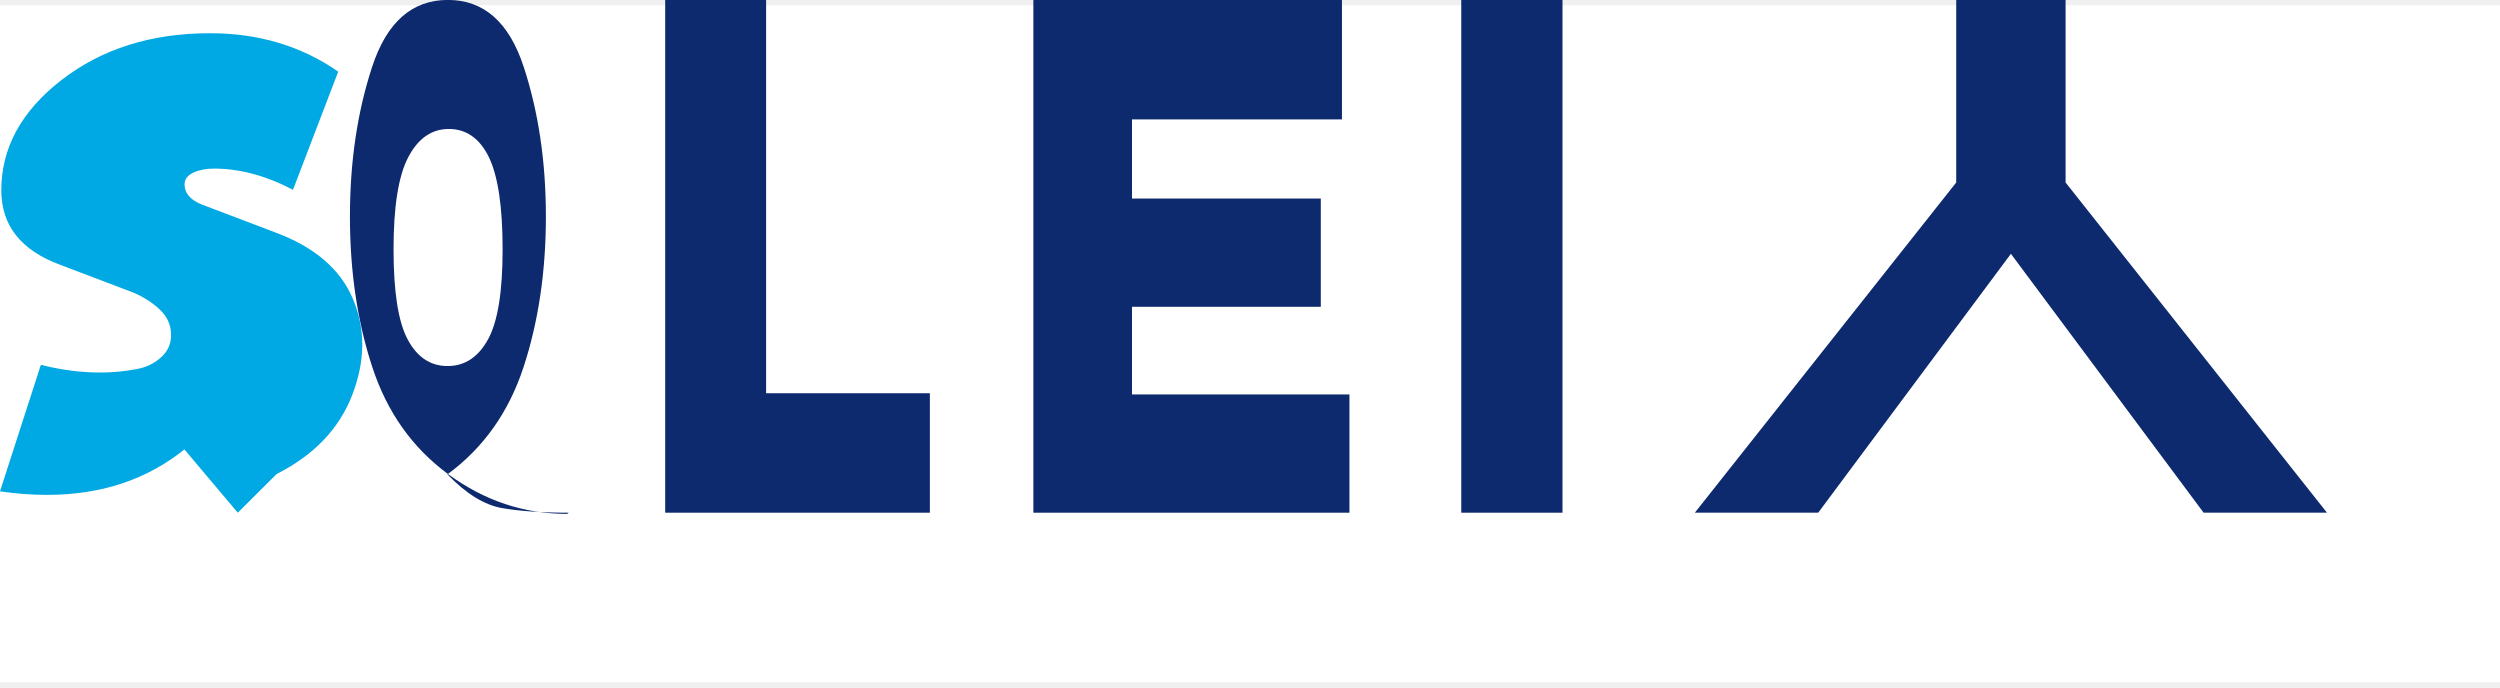
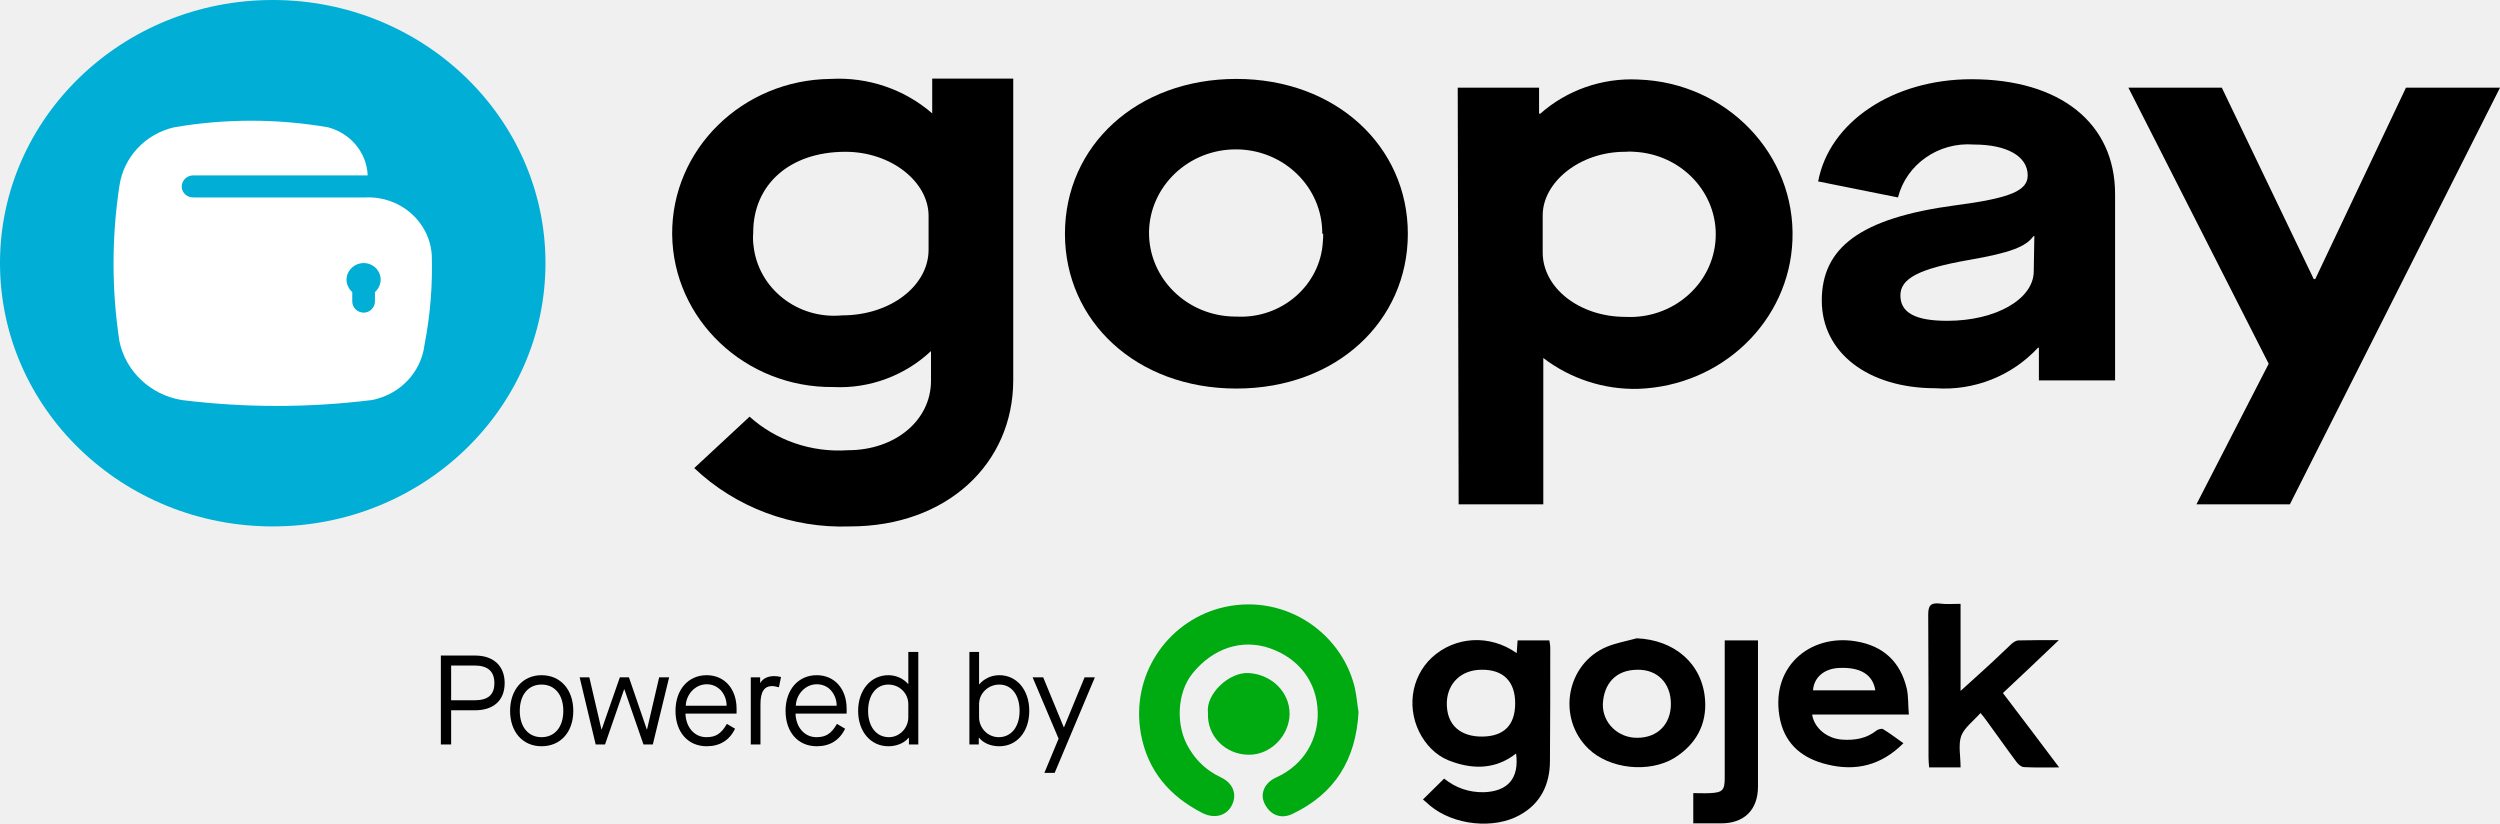
- <svg xmlns="http://www.w3.org/2000/svg" width="240" height="66" viewBox="0 0 240 66" fill="none">
-   <path d="M0 0.5H240V65.5H0V0.5Z" fill="white" />
-   <path d="M54.438 49.334C50.297 49.334 46.5 48.068 43.047 45.537C39.594 43.006 37.156 39.568 35.734 35.224C34.312 30.881 33.594 26.068 33.594 20.784C33.594 15.534 34.305 10.75 35.719 6.432C37.133 2.114 39.562 -0.006 43 -0.006C46.438 -0.006 48.867 2.114 50.281 6.432C51.695 10.75 52.406 15.534 52.406 20.784C52.406 26.068 51.688 30.881 50.266 35.224C48.844 39.568 46.406 43.006 42.953 45.537C44.75 47.401 46.5 48.48 48.188 48.776C49.875 49.071 52.016 49.219 54.594 49.219L54.438 49.334ZM42.969 35.139C44.625 35.139 45.922 34.281 46.859 32.565C47.797 30.849 48.25 27.974 48.25 23.932C48.25 19.855 47.812 16.912 46.938 15.099C46.062 13.287 44.75 12.381 43.094 12.381C41.438 12.381 40.133 13.287 39.188 15.099C38.242 16.912 37.781 19.855 37.781 23.932C37.781 27.974 38.219 30.849 39.125 32.565C40.031 34.281 41.312 35.139 42.969 35.139Z" fill="#0E2A6E" />
-   <path d="M63.859 49.219V-0.006H73.547V37.75H89.266V49.219H63.859Z" fill="#0E2A6E" />
-   <path d="M129.547 37.867V49.219H99.203V-0.006H128.828V11.463H108.672V19.06H126.797V29.452H108.672V37.867H129.547Z" fill="#0E2A6E" />
-   <path d="M140.281 49.219V-0.006H150V49.219H140.281Z" fill="#0E2A6E" />
-   <path d="M211.547 49.219L193.047 24.366L174.547 49.219H162.703L187.797 17.52V-0.006H198.297V17.52L223.391 49.219H211.547Z" fill="#0E2A6E" />
-   <path d="M22.828 49.219L17.703 43.145C14.078 46.054 9.688 47.508 4.531 47.508C3.031 47.508 1.516 47.395 0 47.168L3.922 35.026C7.219 35.849 10.297 35.98 13.156 35.423C14.031 35.27 14.805 34.895 15.469 34.298C16.133 33.702 16.453 32.952 16.422 32.048C16.391 31.145 16.031 30.369 15.344 29.722C14.656 29.074 13.828 28.537 12.859 28.111L5.797 25.429C2.016 24.037 0.125 21.651 0.125 18.273C0.125 14.185 2.062 10.651 5.922 7.668C9.781 4.685 14.531 3.19 20.156 3.19C24.828 3.19 28.938 4.418 32.469 6.878L28.125 18.222C25.547 16.864 23.016 16.185 20.531 16.185C19.781 16.185 19.125 16.315 18.562 16.574C18 16.832 17.719 17.207 17.719 17.7C17.719 18.514 18.234 19.145 19.266 19.594L26.328 22.276C30.141 23.668 32.656 25.804 33.875 28.679C35.094 31.554 35.078 34.622 33.828 37.883C32.578 41.145 30.156 43.685 26.562 45.503L22.828 49.219Z" fill="#00A9E3" />
+ <svg xmlns="http://www.w3.org/2000/svg" xml:space="preserve" width="8.268in" height="2.724in" version="1.1" style="shape-rendering:geometricPrecision; text-rendering:geometricPrecision; image-rendering:optimizeQuality; fill-rule:evenodd; clip-rule:evenodd" viewBox="0 0 8268 2724">
+   <defs>
+     <style type="text/css">
+    
+     .fil3 {fill:white}
+     .fil4 {fill:black;fill-rule:nonzero}
+     .fil0 {fill:#00AA11;fill-rule:nonzero}
+     .fil2 {fill:#00AED6;fill-rule:nonzero}
+     .fil1 {fill:black;fill-rule:nonzero}
+    
+   </style>
+   </defs>
+   <g id="Layer_x0020_1">
+     <path class="fil0" d="M4493 2355c-9,160 -80,270 -217,336 -40,20 -77,4 -95,-36 -14,-32 2,-67 40,-84 96,-43 139,-132 137,-215 -2,-101 -63,-179 -158,-212 -92,-32 -188,-1 -256,83 -52,64 -57,175 -11,249 25,42 59,73 103,94 41,19 56,55 39,91 -17,37 -58,48 -98,28 -110,-56 -182,-141 -204,-263 -34,-193 86,-366 259,-414 205,-56 402,73 448,260 7,30 9,61 13,83z" />
+     <path class="fil1" d="M5016 2160c1,-15 2,-28 3,-42 35,0 69,0 105,0 1,8 3,16 3,23 0,125 0,250 -1,375 0,77 -30,141 -99,179 -86,49 -221,34 -298,-31 -7,-6 -14,-13 -23,-20 23,-23 46,-45 70,-69 39,31 82,46 132,45 78,-3 117,-45 106,-128 -65,51 -137,53 -209,28 -44,-14 -78,-43 -103,-84 -51,-86 -38,-194 33,-261 77,-71 192,-78 281,-15zm-5 166l0 0c0,-72 -39,-112 -111,-111 -67,0 -112,44 -115,106 -3,80 49,116 118,115 71,-1 108,-38 108,-110z" />
+     <path class="fil1" d="M6809 2117c-65,62 -124,118 -185,175 62,81 122,161 186,246 -44,0 -80,1 -116,-1 -9,0 -19,-9 -25,-17 -33,-44 -65,-90 -98,-135 -5,-7 -11,-15 -21,-27 -23,26 -53,48 -64,76 -10,30 -2,66 -2,104 -19,0 -36,0 -53,0 -16,0 -33,0 -51,0 -1,-12 -2,-23 -2,-33 0,-157 0,-315 -1,-473 0,-30 9,-39 38,-36 21,3 43,1 69,1 0,95 0,188 0,288 33,-30 60,-54 87,-79 28,-25 55,-52 82,-77 6,-5 15,-11 22,-11 42,-1 84,-1 134,-1z" />
+     <path class="fil1" d="M5993 2363c7,45 49,79 98,83 42,3 81,-3 115,-30 5,-4 17,-7 21,-5 23,14 44,30 68,47 -73,73 -157,94 -253,70 -78,-19 -135,-63 -154,-144 -39,-174 95,-289 250,-263 91,15 147,68 168,156 6,26 4,55 7,86 -57,0 -109,0 -162,0 -52,0 -104,0 -158,0zm209 -80l0 0c-8,-52 -49,-77 -119,-74 -50,2 -84,31 -87,74 68,0 136,0 206,0z" />
+     <path class="fil1" d="M5413 2111c124,5 217,83 226,203 6,82 -30,148 -102,193 -83,50 -214,37 -284,-31 -105,-102 -73,-281 61,-337 32,-13 66,-19 99,-28zm113 217l0 0c0,-68 -44,-114 -110,-113 -74,0 -112,48 -115,113 -2,63 51,113 114,112 67,0 111,-45 111,-112z" />
+     <path class="fil1" d="M5704 2118c38,0 72,0 110,0 0,9 0,18 0,27 0,152 0,304 0,456 0,77 -45,122 -122,122 -29,0 -59,0 -92,0 0,-18 0,-33 0,-48 0,-16 0,-31 0,-52 20,0 38,1 56,0 41,-2 48,-10 48,-50 0,-140 0,-281 0,-421 0,-11 0,-21 0,-34z" />
+     <path class="fil0" d="M3995 2357c-8,-61 70,-136 136,-131 74,5 134,62 134,135 -1,73 -64,137 -137,135 -73,-1 -137,-59 -133,-139z" />
+     <path class="fil1" d="M1458 2168l113 0c62,0 98,35 98,91 0,57 -36,90 -98,90l-79 0 0 113 -34 0 0 -294zm111 148l0 0c45,0 66,-18 66,-57 0,-39 -22,-58 -66,-58l-77 0 0 115 77 0z" />
+     <path class="fil1" d="M1791 2233c63,0 105,48 105,118 0,70 -42,117 -105,117 -62,0 -104,-47 -104,-117 0,-70 42,-118 104,-118zm0 31l0 0c-44,0 -72,34 -72,87 0,53 28,87 72,87 44,0 72,-34 72,-87 0,-53 -28,-87 -72,-87z" />
+     <polygon class="fil1" points="1917,2240 1949,2240 1989,2412 1990,2412 2050,2240 2080,2240 2139,2412 2140,2412 2180,2240 2213,2240 2159,2462 2128,2462 2065,2280 2064,2280 2001,2462 1970,2462 " />
+     <path class="fil1" d="M2337 2233c59,0 99,45 99,111l0 16 -169 0c1,43 28,78 69,78 31,0 49,-11 68,-44l27 16c-19,39 -51,58 -94,58 -62,0 -103,-47 -103,-117 0,-70 42,-118 103,-118zm66 101l0 0c0,-20 -7,-37 -19,-51 -13,-13 -28,-20 -47,-20 -38,0 -68,34 -69,71l135 0z" />
+     <path class="fil1" d="M2483 2240l31 0 0 18 1 0c8,-14 24,-22 46,-22 6,0 14,1 22,3l-7 34c-8,-2 -16,-4 -22,-4 -26,0 -39,18 -39,60l0 133 -32 0 0 -222z" />
+     <path class="fil1" d="M2701 2233c59,0 99,45 99,111l0 16 -169 0c1,43 28,78 69,78 31,0 49,-11 68,-44l27 16c-19,39 -51,58 -94,58 -62,0 -103,-47 -103,-117 0,-70 42,-118 103,-118zm66 101l0 0c0,-20 -7,-37 -19,-51 -12,-13 -28,-20 -47,-20 -38,0 -68,34 -69,71l135 0z" />
+     <path class="fil1" d="M2938 2233c27,0 51,12 66,30l0 0 0 -107 33 0 0 306 -31 0 0 -22 -1 0c-15,18 -40,28 -67,28 -58,0 -100,-48 -100,-117 0,-69 42,-118 100,-118zm66 96l0 0c0,-36 -29,-65 -66,-65 -40,0 -67,34 -67,87 0,52 27,87 69,87 35,0 64,-30 64,-66l0 -43z" />
+     <path class="fil1" d="M3237 2440l0 22 -31 0 0 -306 32 0 0 107 1 0c15,-18 39,-30 66,-30 58,0 99,49 99,118 0,69 -41,117 -99,117 -28,0 -52,-10 -67,-28l-1 0zm68 -176l0 0c-37,0 -67,29 -67,65l0 43c0,36 29,66 65,66 42,0 69,-35 69,-87 0,-53 -27,-87 -67,-87z" />
+     <polygon class="fil1" points="3501,2443 3415,2240 3450,2240 3518,2405 3519,2405 3587,2240 3621,2240 3488,2556 3454,2556 " />
+     <path class="fil2" d="M902 0c498,0 902,390 902,870 0,481 -404,871 -902,871 -498,0 -902,-390 -902,-871 0,-480 404,-870 902,-870z" />
+     <path class="fil3" d="M1428 844c-7,-111 -104,-196 -219,-191l-570 0c-21,0 -38,-16 -38,-36 0,-20 17,-37 38,-37l577 0c-3,-75 -56,-139 -131,-159 -169,-29 -341,-29 -509,0 -96,22 -167,99 -181,193 -26,171 -26,345 0,515 21,100 103,177 206,194 209,26 420,26 629,0 93,-18 163,-92 174,-183 19,-97 27,-197 24,-296zm-188 122l0 0 0 31c0,20 -17,37 -37,37 -21,0 -38,-17 -38,-37l0 -31c-12,-11 -19,-26 -19,-41 0,-30 26,-55 57,-55 31,0 56,25 56,55 0,15 -7,30 -19,41z" />
+     <path class="fil4" d="M4373 773c1,-153 -126,-278 -284,-279 -158,-1 -287,122 -289,274 -1,153 126,278 285,279 1,0 3,0 4,0 150,8 278,-104 286,-248 1,-9 1,-18 1,-26l-3 0zm-851 0l0 0c0,-291 238,-512 567,-512 329,0 567,223 567,512 0,288 -235,512 -567,512 -331,0 -567,-223 -567,-512z" />
+     <path class="fil4" d="M3071 826c0,119 -126,217 -286,217 -147,14 -278,-89 -293,-231 -2,-14 -2,-29 -1,-43 0,-158 120,-267 305,-267 151,0 275,99 275,212l0 112zm12 -566l0 0 0 115c-92,-80 -213,-121 -336,-114 -292,3 -526,233 -524,514 3,282 242,508 533,505 120,6 237,-38 323,-119l0 98c0,132 -119,230 -275,230 -120,8 -237,-32 -325,-111l-183 170c137,130 323,200 515,193 320,0 540,-207 540,-484l0 -997 -268 0z" />
+     <path class="fil4" d="M4821 290l269 0 0 86 4 0c88,-78 205,-119 324,-113 293,10 521,248 510,531 -10,267 -232,482 -510,492 -114,3 -225,-34 -314,-102l0 484 -280 0 -3 -1378zm553 212l0 0c-150,0 -272,101 -272,210l0 123c0,117 121,213 274,213 156,8 290,-108 298,-259 8,-151 -113,-279 -269,-287 -10,-1 -19,-1 -29,0l-2 0z" />
+     <path class="fil4" d="M6467 679c184,-24 239,-49 239,-99 0,-64 -70,-102 -178,-102 -117,-9 -223,65 -251,175l-264 -53c37,-197 248,-338 507,-338 293,0 475,145 475,380l0 616 -252 0 0 -108 -3 0c-86,93 -211,143 -339,134 -222,0 -376,-117 -376,-290 0,-174 126,-273 442,-315zm261 102l0 0 -3 0c-25,35 -76,55 -215,79 -164,29 -225,61 -225,117 0,57 49,84 155,84 161,0 286,-72 286,-164l2 -116z" />
+     <polygon class="fil4" points="7503,1203 7039,290 7348,290 7652,923 7657,923 7957,290 8268,290 7573,1668 7264,1668 " />
+   </g>
</svg>
